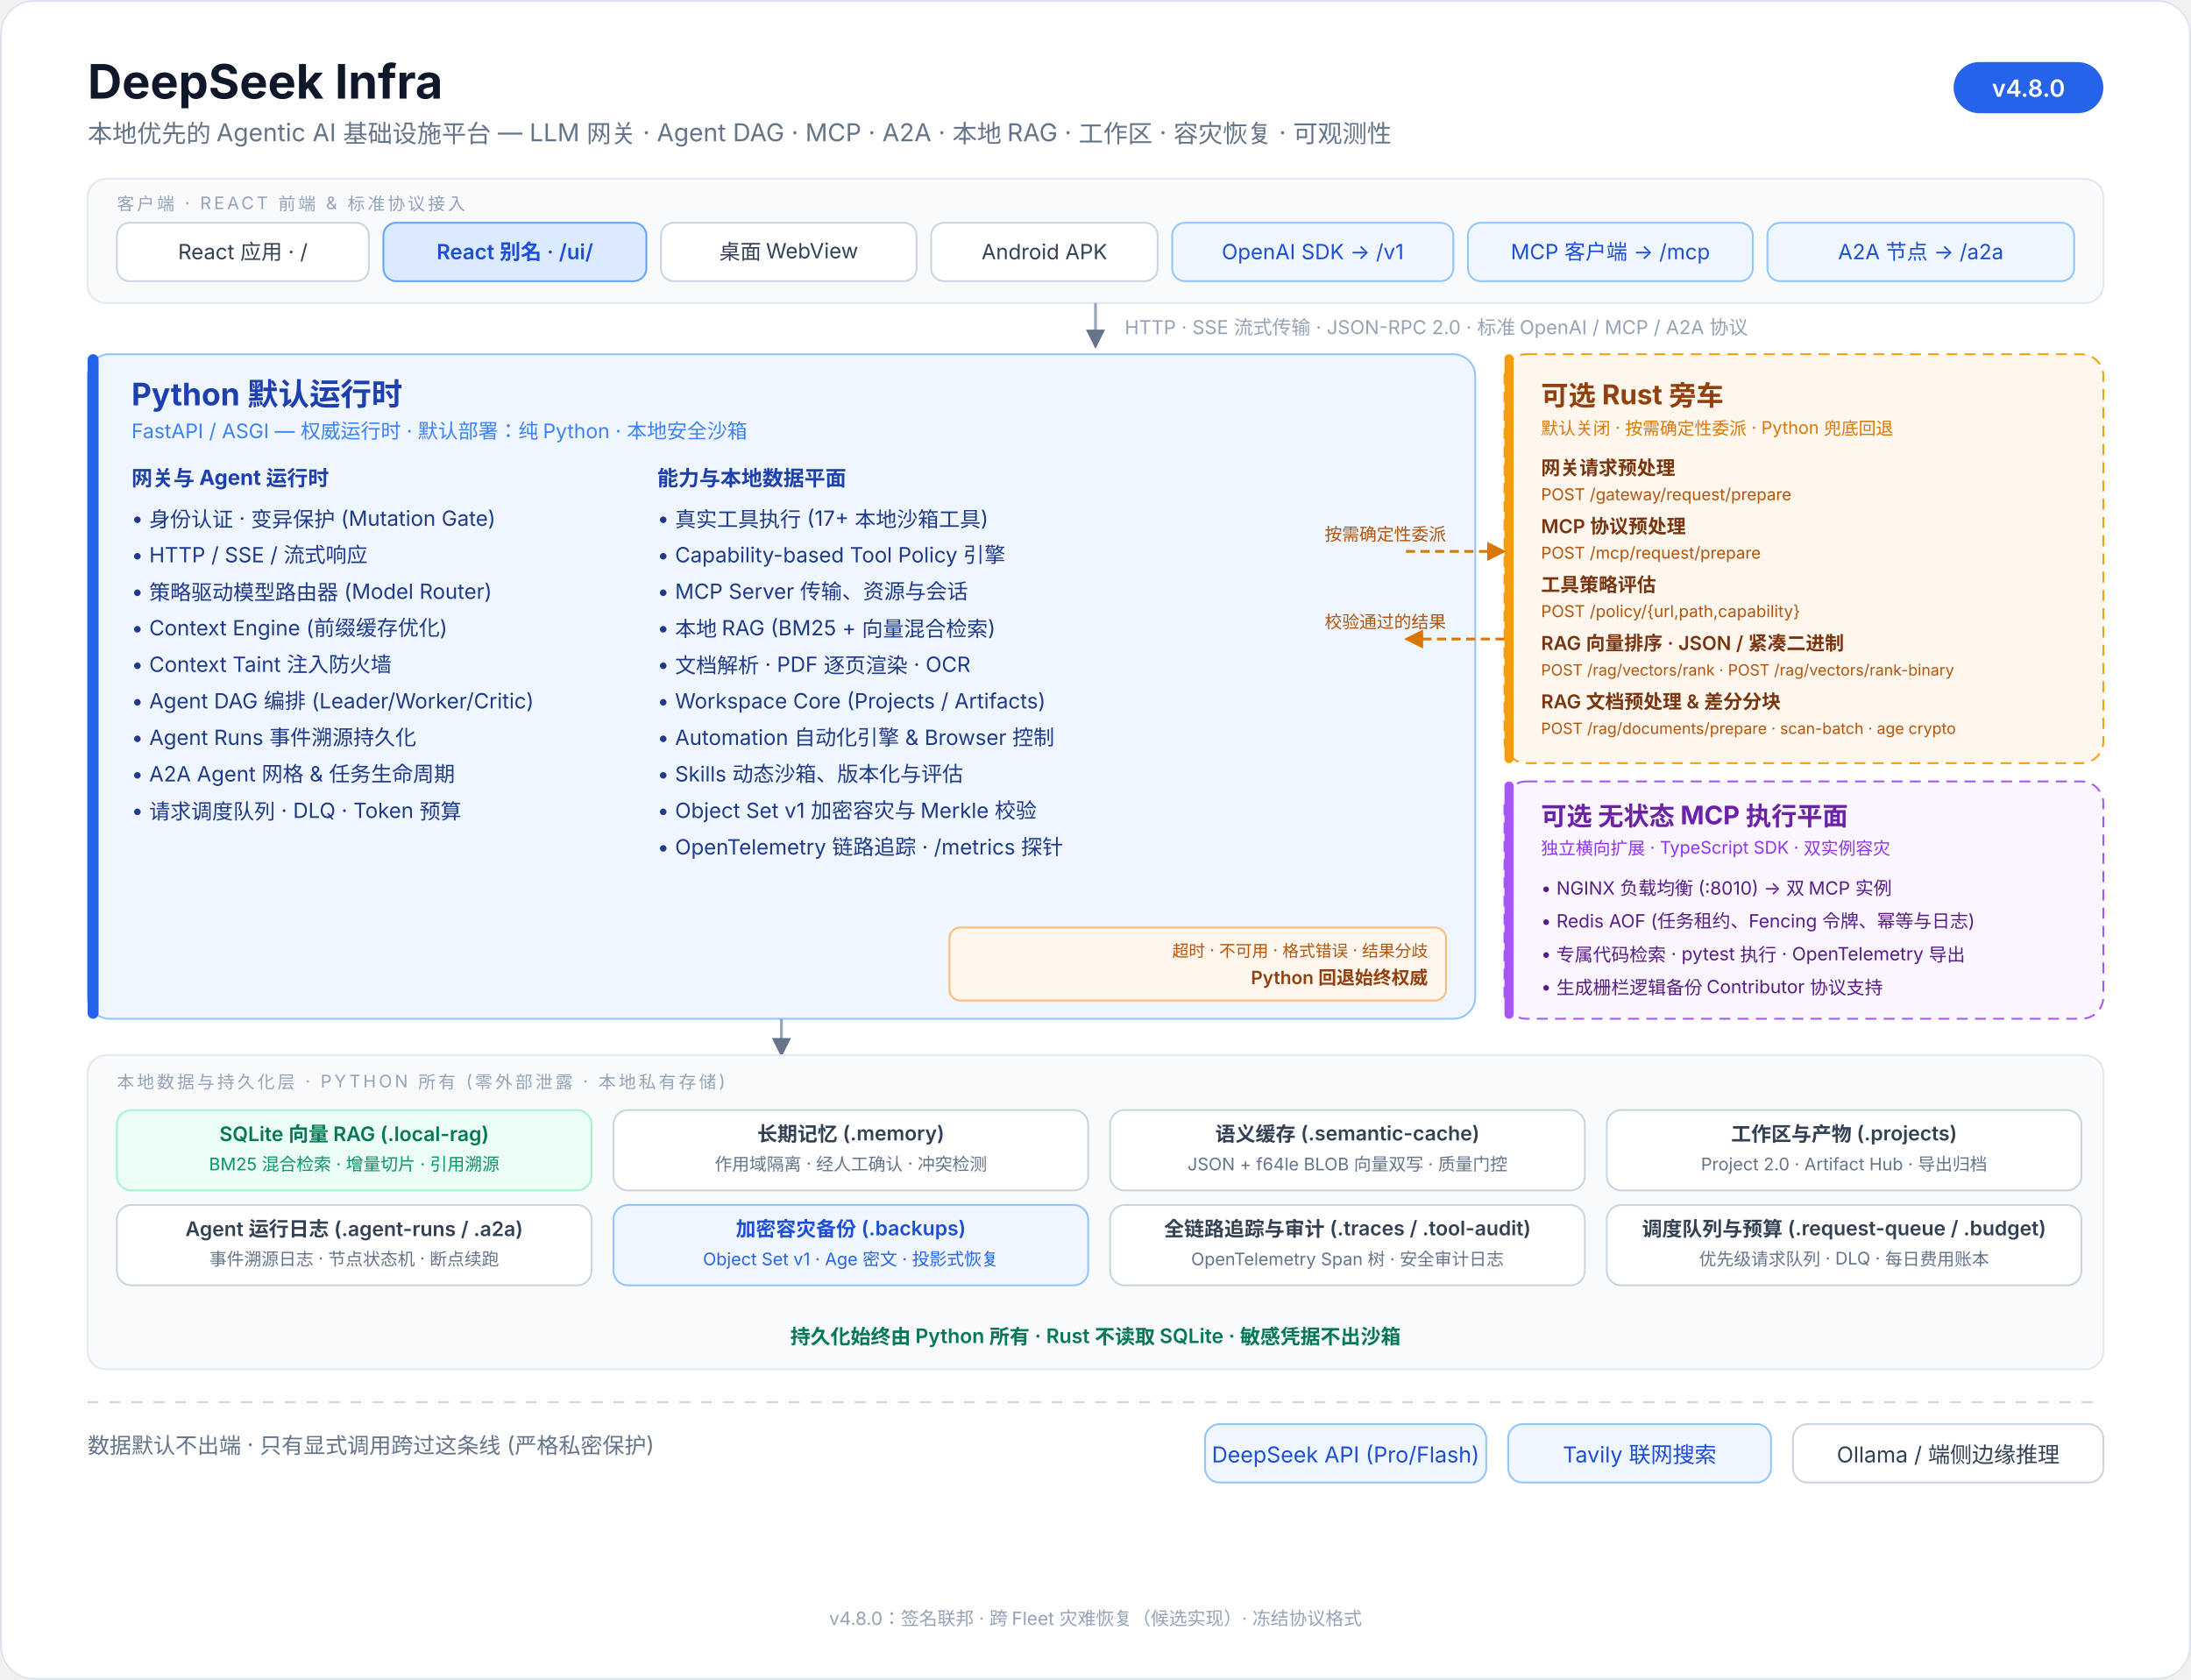
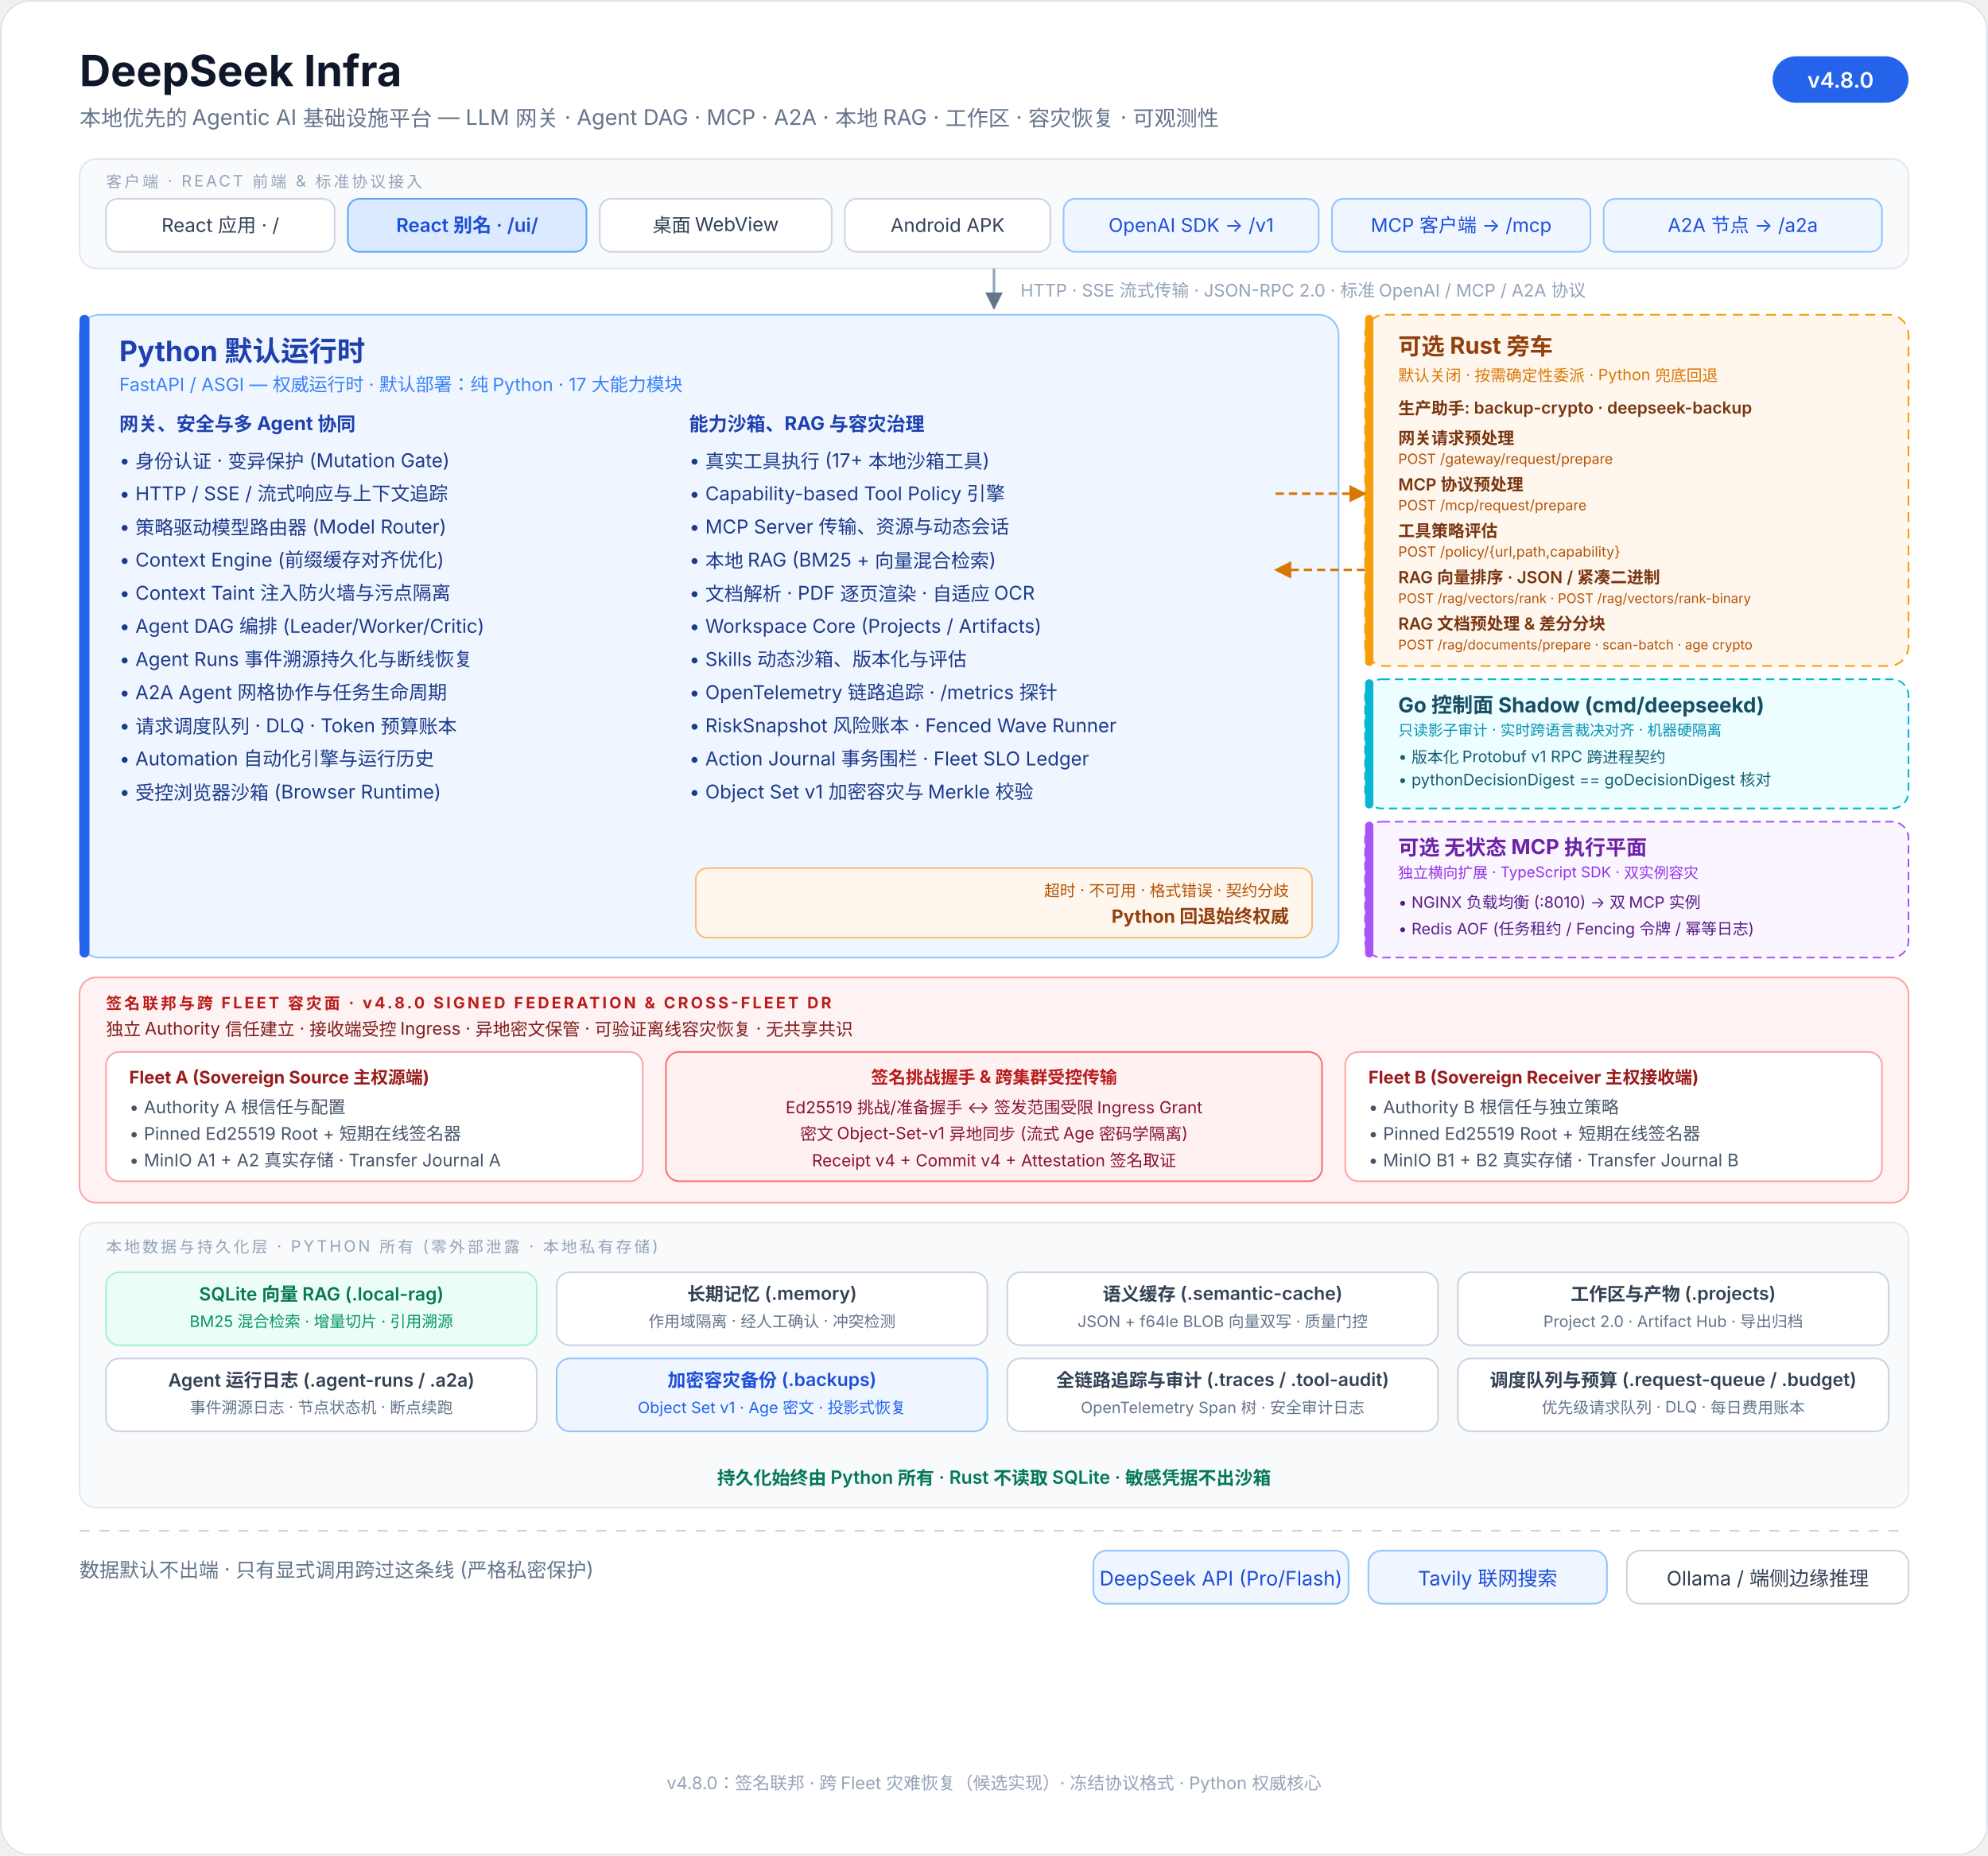
- <svg xmlns="http://www.w3.org/2000/svg" viewBox="0 0 1200 920" font-family="ui-sans-serif, system-ui, -apple-system, 'Segoe UI', 'PingFang SC', 'Microsoft YaHei', sans-serif">
+ <svg xmlns="http://www.w3.org/2000/svg" viewBox="0 0 1200 1120" font-family="ui-sans-serif, system-ui, -apple-system, 'Segoe UI', 'PingFang SC', 'Microsoft YaHei', sans-serif">
  <defs>
    <marker id="arrow" viewBox="0 0 10 10" refX="9" refY="5" markerWidth="7" markerHeight="7" orient="auto-start-reverse">
      <path d="M 0 0 L 10 5 L 0 10 z" fill="#64748b" />
    </marker>
    <marker id="rust-arrow" viewBox="0 0 10 10" refX="9" refY="5" markerWidth="7" markerHeight="7" orient="auto-start-reverse">
      <path d="M 0 0 L 10 5 L 0 10 z" fill="#d97706" />
    </marker>
+     <marker id="fed-arrow" viewBox="0 0 10 10" refX="9" refY="5" markerWidth="7" markerHeight="7" orient="auto-start-reverse">
+       <path d="M 0 0 L 10 5 L 0 10 z" fill="#ef4444" />
+     </marker>
  </defs>
-   <rect x="0" y="0" width="1200" height="920" rx="18" fill="#ffffff" />
-   <rect x="0.5" y="0.5" width="1199" height="919" rx="18" fill="none" stroke="#dbe3ee" />
-   <text x="48" y="54" font-size="26" font-weight="700" fill="#0f172a">DeepSeek Infra</text>
-   <text x="48" y="78" font-size="13.5" fill="#64748b">本地优先的 Agentic AI 基础设施平台 — LLM 网关 · Agent DAG · MCP · A2A · 本地 RAG · 工作区 · 容灾恢复 · 可观测性</text>
+   <rect x="0" y="0" width="1200" height="1120" rx="18" fill="#ffffff" />
+   <rect x="0.5" y="0.5" width="1199" height="1119" rx="18" fill="none" stroke="#dbe3ee" />
+   <text x="48" y="52" font-size="26" font-weight="700" fill="#0f172a">DeepSeek Infra</text>
+   <text x="48" y="76" font-size="13" fill="#64748b">本地优先的 Agentic AI 基础设施平台 — LLM 网关 · Agent DAG · MCP · A2A · 本地 RAG · 工作区 · 容灾恢复 · 可观测性</text>
  <rect x="1070" y="34" width="82" height="28" rx="14" fill="#2563eb" />
  <text x="1111" y="53" font-size="13" font-weight="600" fill="#ffffff" text-anchor="middle">v4.8.0</text>
-   <rect x="48" y="98" width="1104" height="68" rx="10" fill="#f8fafc" stroke="#e2e8f0" />
-   <text x="64" y="115" font-size="9.5" letter-spacing="1.5" fill="#94a3b8">客户端 · REACT 前端 &amp; 标准协议接入</text>
+   <rect x="48" y="96" width="1104" height="66" rx="10" fill="#f8fafc" stroke="#e2e8f0" />
+   <text x="64" y="113" font-size="9.5" letter-spacing="1.5" fill="#94a3b8">客户端 · REACT 前端 &amp; 标准协议接入</text>
  <g font-size="11.5" fill="#334155" text-anchor="middle">
-     <rect x="64" y="122" width="138" height="32" rx="7" fill="#ffffff" stroke="#cbd5e1" />
-     <text x="133" y="142">React 应用 · /</text>
-     <rect x="210" y="122" width="144" height="32" rx="7" fill="#dbeafe" stroke="#60a5fa" />
-     <text x="282" y="142" fill="#1d4ed8" font-weight="600">React 别名 · /ui/</text>
-     <rect x="362" y="122" width="140" height="32" rx="7" fill="#ffffff" stroke="#cbd5e1" />
-     <text x="432" y="142">桌面 WebView</text>
-     <rect x="510" y="122" width="124" height="32" rx="7" fill="#ffffff" stroke="#cbd5e1" />
-     <text x="572" y="142">Android APK</text>
-     <rect x="642" y="122" width="154" height="32" rx="7" fill="#eff6ff" stroke="#93c5fd" />
-     <text x="719" y="142" fill="#1d4ed8">OpenAI SDK → /v1</text>
-     <rect x="804" y="122" width="156" height="32" rx="7" fill="#eff6ff" stroke="#93c5fd" />
-     <text x="882" y="142" fill="#1d4ed8">MCP 客户端 → /mcp</text>
-     <rect x="968" y="122" width="168" height="32" rx="7" fill="#eff6ff" stroke="#93c5fd" />
-     <text x="1052" y="142" fill="#1d4ed8">A2A 节点 → /a2a</text>
+     <rect x="64" y="120" width="138" height="32" rx="7" fill="#ffffff" stroke="#cbd5e1" />
+     <text x="133" y="140">React 应用 · /</text>
+     <rect x="210" y="120" width="144" height="32" rx="7" fill="#dbeafe" stroke="#60a5fa" />
+     <text x="282" y="140" fill="#1d4ed8" font-weight="600">React 别名 · /ui/</text>
+     <rect x="362" y="120" width="140" height="32" rx="7" fill="#ffffff" stroke="#cbd5e1" />
+     <text x="432" y="140">桌面 WebView</text>
+     <rect x="510" y="120" width="124" height="32" rx="7" fill="#ffffff" stroke="#cbd5e1" />
+     <text x="572" y="140">Android APK</text>
+     <rect x="642" y="120" width="154" height="32" rx="7" fill="#eff6ff" stroke="#93c5fd" />
+     <text x="719" y="140" fill="#1d4ed8">OpenAI SDK → /v1</text>
+     <rect x="804" y="120" width="156" height="32" rx="7" fill="#eff6ff" stroke="#93c5fd" />
+     <text x="882" y="140" fill="#1d4ed8">MCP 客户端 → /mcp</text>
+     <rect x="968" y="120" width="168" height="32" rx="7" fill="#eff6ff" stroke="#93c5fd" />
+     <text x="1052" y="140" fill="#1d4ed8">A2A 节点 → /a2a</text>
  </g>
-   <line x1="600" y1="166" x2="600" y2="190" stroke="#94a3b8" stroke-width="1.5" marker-end="url(#arrow)" />
-   <text x="616" y="183" font-size="10.5" fill="#94a3b8">HTTP · SSE 流式传输 · JSON-RPC 2.0 · 标准 OpenAI / MCP / A2A 协议</text>
-   <rect x="48" y="194" width="760" height="364" rx="12" fill="#eff6ff" stroke="#93c5fd" />
-   <rect x="48" y="194" width="6" height="364" rx="3" fill="#2563eb" />
-   <text x="72" y="222" font-size="17" font-weight="700" fill="#1e40af">Python 默认运行时</text>
-   <text x="72" y="240" font-size="11" fill="#3b82f6">FastAPI / ASGI — 权威运行时 · 默认部署：纯 Python · 本地安全沙箱</text>
+   <line x1="600" y1="162" x2="600" y2="186" stroke="#94a3b8" stroke-width="1.5" marker-end="url(#arrow)" />
+   <text x="616" y="179" font-size="10.5" fill="#94a3b8">HTTP · SSE 流式传输 · JSON-RPC 2.0 · 标准 OpenAI / MCP / A2A 协议</text>
+   <rect x="48" y="190" width="760" height="388" rx="12" fill="#eff6ff" stroke="#93c5fd" />
+   <rect x="48" y="190" width="6" height="388" rx="3" fill="#2563eb" />
+   <text x="72" y="218" font-size="17" font-weight="700" fill="#1e40af">Python 默认运行时</text>
+   <text x="72" y="236" font-size="11" fill="#3b82f6">FastAPI / ASGI — 权威运行时 · 默认部署：纯 Python · 17 大能力模块</text>
  <g font-size="11.5" fill="#1e3a8a">
-     <text x="72" y="266" font-weight="700" fill="#1e40af">网关与 Agent 运行时</text>
-     <text x="72" y="288">• 身份认证 · 变异保护 (Mutation Gate)</text>
-     <text x="72" y="308">• HTTP / SSE / 流式响应</text>
-     <text x="72" y="328">• 策略驱动模型路由器 (Model Router)</text>
-     <text x="72" y="348">• Context Engine (前缀缓存优化)</text>
-     <text x="72" y="368">• Context Taint 注入防火墙</text>
-     <text x="72" y="388">• Agent DAG 编排 (Leader/Worker/Critic)</text>
-     <text x="72" y="408">• Agent Runs 事件溯源持久化</text>
-     <text x="72" y="428">• A2A Agent 网格 &amp; 任务生命周期</text>
-     <text x="72" y="448">• 请求调度队列 · DLQ · Token 预算</text>
-     <text x="360" y="266" font-weight="700" fill="#1e40af">能力与本地数据平面</text>
-     <text x="360" y="288">• 真实工具执行 (17+ 本地沙箱工具)</text>
-     <text x="360" y="308">• Capability-based Tool Policy 引擎</text>
-     <text x="360" y="328">• MCP Server 传输、资源与会话</text>
-     <text x="360" y="348">• 本地 RAG (BM25 + 向量混合检索)</text>
-     <text x="360" y="368">• 文档解析 · PDF 逐页渲染 · OCR</text>
-     <text x="360" y="388">• Workspace Core (Projects / Artifacts)</text>
-     <text x="360" y="408">• Automation 自动化引擎 &amp; Browser 控制</text>
-     <text x="360" y="428">• Skills 动态沙箱、版本化与评估</text>
-     <text x="360" y="448">• Object Set v1 加密容灾与 Merkle 校验</text>
-     <text x="360" y="468">• OpenTelemetry 链路追踪 · /metrics 探针</text>
+     <text x="72" y="260" font-weight="700" fill="#1e40af">网关、安全与多 Agent 协同</text>
+     <text x="72" y="282">• 身份认证 · 变异保护 (Mutation Gate)</text>
+     <text x="72" y="302">• HTTP / SSE / 流式响应与上下文追踪</text>
+     <text x="72" y="322">• 策略驱动模型路由器 (Model Router)</text>
+     <text x="72" y="342">• Context Engine (前缀缓存对齐优化)</text>
+     <text x="72" y="362">• Context Taint 注入防火墙与污点隔离</text>
+     <text x="72" y="382">• Agent DAG 编排 (Leader/Worker/Critic)</text>
+     <text x="72" y="402">• Agent Runs 事件溯源持久化与断线恢复</text>
+     <text x="72" y="422">• A2A Agent 网格协作与任务生命周期</text>
+     <text x="72" y="442">• 请求调度队列 · DLQ · Token 预算账本</text>
+     <text x="72" y="462">• Automation 自动化引擎与运行历史</text>
+     <text x="72" y="482">• 受控浏览器沙箱 (Browser Runtime)</text>
+     <text x="416" y="260" font-weight="700" fill="#1e40af">能力沙箱、RAG 与容灾治理</text>
+     <text x="416" y="282">• 真实工具执行 (17+ 本地沙箱工具)</text>
+     <text x="416" y="302">• Capability-based Tool Policy 引擎</text>
+     <text x="416" y="322">• MCP Server 传输、资源与动态会话</text>
+     <text x="416" y="342">• 本地 RAG (BM25 + 向量混合检索)</text>
+     <text x="416" y="362">• 文档解析 · PDF 逐页渲染 · 自适应 OCR</text>
+     <text x="416" y="382">• Workspace Core (Projects / Artifacts)</text>
+     <text x="416" y="402">• Skills 动态沙箱、版本化与评估</text>
+     <text x="416" y="422">• OpenTelemetry 链路追踪 · /metrics 探针</text>
+     <text x="416" y="442">• RiskSnapshot 风险账本 · Fenced Wave Runner</text>
+     <text x="416" y="462">• Action Journal 事务围栏 · Fleet SLO Ledger</text>
+     <text x="416" y="482">• Object Set v1 加密容灾与 Merkle 校验</text>
  </g>
-   <rect x="824" y="194" width="328" height="224" rx="12" fill="#fff7ed" stroke="#f59e0b" stroke-dasharray="6 4" />
-   <rect x="824" y="194" width="5" height="224" rx="2.5" fill="#f59e0b" />
-   <text x="844" y="222" font-size="15" font-weight="700" fill="#92400e">可选 Rust 旁车</text>
-   <text x="844" y="238" font-size="9.5" fill="#d97706">默认关闭 · 按需确定性委派 · Python 兜底回退</text>
-   <g font-size="10.5" fill="#78350f">
-     <text x="844" y="260" font-weight="600">网关请求预处理</text>
-     <text x="844" y="274" font-size="9" fill="#b45309">POST /gateway/request/prepare</text>
-     <text x="844" y="292" font-weight="600">MCP 协议预处理</text>
-     <text x="844" y="306" font-size="9" fill="#b45309">POST /mcp/request/prepare</text>
+   <rect x="420" y="524" width="372" height="42" rx="7" fill="#fff7ed" stroke="#fdba74" />
+   <text x="778" y="541" font-size="9.5" fill="#b45309" text-anchor="end">超时 · 不可用 · 格式错误 · 契约分歧</text>
+   <text x="778" y="557" font-size="11" fill="#92400e" text-anchor="end" font-weight="700">Python 回退始终权威</text>
+   <rect x="824" y="190" width="328" height="212" rx="12" fill="#fff7ed" stroke="#f59e0b" stroke-dasharray="6 4" />
+   <rect x="824" y="190" width="5" height="212" rx="2.5" fill="#f59e0b" />
+   <text x="844" y="214" font-size="14" font-weight="700" fill="#92400e">可选 Rust 旁车</text>
+   <text x="844" y="230" font-size="9.5" fill="#d97706">默认关闭 · 按需确定性委派 · Python 兜底回退</text>
+   <g font-size="10" fill="#78350f">
+     <text x="844" y="250" font-weight="600">生产助手: backup-crypto · deepseek-backup</text>
+     <text x="844" y="268" font-weight="600">网关请求预处理</text>
+     <text x="844" y="280" font-size="8.5" fill="#b45309">POST /gateway/request/prepare</text>
+     <text x="844" y="296" font-weight="600">MCP 协议预处理</text>
+     <text x="844" y="308" font-size="8.5" fill="#b45309">POST /mcp/request/prepare</text>
    <text x="844" y="324" font-weight="600">工具策略评估</text>
-     <text x="844" y="338" font-size="9" fill="#b45309">POST /policy/{url,path,capability}</text>
-     <text x="844" y="356" font-weight="600">RAG 向量排序 · JSON / 紧凑二进制</text>
-     <text x="844" y="370" font-size="8.5" fill="#b45309">POST /rag/vectors/rank · POST /rag/vectors/rank-binary</text>
-     <text x="844" y="388" font-weight="600">RAG 文档预处理 &amp; 差分分块</text>
-     <text x="844" y="402" font-size="8.5" fill="#b45309">POST /rag/documents/prepare · scan-batch · age crypto</text>
+     <text x="844" y="336" font-size="8.5" fill="#b45309">POST /policy/{url,path,capability}</text>
+     <text x="844" y="352" font-weight="600">RAG 向量排序 · JSON / 紧凑二进制</text>
+     <text x="844" y="364" font-size="8" fill="#b45309">POST /rag/vectors/rank · POST /rag/vectors/rank-binary</text>
+     <text x="844" y="380" font-weight="600">RAG 文档预处理 &amp; 差分分块</text>
+     <text x="844" y="392" font-size="8" fill="#b45309">POST /rag/documents/prepare · scan-batch · age crypto</text>
  </g>
-   <rect x="824" y="428" width="328" height="130" rx="12" fill="#faf5ff" stroke="#a855f7" stroke-dasharray="6 4" />
-   <rect x="824" y="428" width="5" height="130" rx="2.5" fill="#a855f7" />
-   <text x="844" y="452" font-size="14" font-weight="700" fill="#6b21a8">可选 无状态 MCP 执行平面</text>
-   <text x="844" y="468" font-size="9.5" fill="#9333ea">独立横向扩展 · TypeScript SDK · 双实例容灾</text>
-   <g font-size="10" fill="#581c87">
-     <text x="844" y="490">• NGINX 负载均衡 (:8010) → 双 MCP 实例</text>
-     <text x="844" y="508">• Redis AOF (任务租约、Fencing 令牌、幂等与日志)</text>
-     <text x="844" y="526">• 专属代码检索 · pytest 执行 · OpenTelemetry 导出</text>
-     <text x="844" y="544">• 生成栅栏逻辑备份 Contributor 协议支持</text>
+   <rect x="824" y="410" width="328" height="78" rx="10" fill="#ecfeff" stroke="#06b6d4" stroke-dasharray="5 3" />
+   <rect x="824" y="410" width="5" height="78" rx="2.5" fill="#06b6d4" />
+   <text x="844" y="430" font-size="12.5" font-weight="700" fill="#164e63">Go 控制面 Shadow (cmd/deepseekd)</text>
+   <text x="844" y="444" font-size="9" fill="#0891b2">只读影子审计 · 实时跨语言裁决对齐 · 机器硬隔离</text>
+   <g font-size="9.5" fill="#155e75">
+     <text x="844" y="460">• 版本化 Protobuf v1 RPC 跨进程契约</text>
+     <text x="844" y="474">• pythonDecisionDigest == goDecisionDigest 核对</text>
  </g>
-   <text x="792" y="296" font-size="9.5" fill="#b45309" text-anchor="end">按需确定性委派</text>
-   <line x1="770" y1="302" x2="824" y2="302" stroke="#d97706" stroke-width="1.5" stroke-dasharray="5 3" marker-end="url(#rust-arrow)" />
-   <line x1="824" y1="350" x2="770" y2="350" stroke="#d97706" stroke-width="1.5" stroke-dasharray="5 3" marker-end="url(#rust-arrow)" />
-   <text x="792" y="344" font-size="9.5" fill="#b45309" text-anchor="end">校验通过的结果</text>
-   <rect x="520" y="508" width="272" height="40" rx="6" fill="#fff7ed" stroke="#fdba74" />
-   <text x="782" y="524" font-size="9" fill="#b45309" text-anchor="end">超时 · 不可用 · 格式错误 · 结果分歧</text>
-   <text x="782" y="539" font-size="10" fill="#92400e" text-anchor="end" font-weight="600">Python 回退始终权威</text>
-   <line x1="428" y1="558" x2="428" y2="578" stroke="#94a3b8" stroke-width="1.5" marker-end="url(#arrow)" />
-   <rect x="48" y="578" width="1104" height="172" rx="10" fill="#f8fafc" stroke="#e2e8f0" />
-   <text x="64" y="596" font-size="9.5" letter-spacing="1.5" fill="#94a3b8">本地数据与持久化层 · PYTHON 所有 (零外部泄露 · 本地私有存储)</text>
+   <rect x="824" y="496" width="328" height="82" rx="10" fill="#faf5ff" stroke="#a855f7" stroke-dasharray="5 3" />
+   <rect x="824" y="496" width="5" height="82" rx="2.5" fill="#a855f7" />
+   <text x="844" y="516" font-size="12.5" font-weight="700" fill="#6b21a8">可选 无状态 MCP 执行平面</text>
+   <text x="844" y="530" font-size="9" fill="#9333ea">独立横向扩展 · TypeScript SDK · 双实例容灾</text>
+   <g font-size="9.5" fill="#581c87">
+     <text x="844" y="548">• NGINX 负载均衡 (:8010) → 双 MCP 实例</text>
+     <text x="844" y="564">• Redis AOF (任务租约 / Fencing 令牌 / 幂等日志)</text>
+   </g>
+   <line x1="770" y1="298" x2="824" y2="298" stroke="#d97706" stroke-width="1.5" stroke-dasharray="5 3" marker-end="url(#rust-arrow)" />
+   <line x1="824" y1="344" x2="770" y2="344" stroke="#d97706" stroke-width="1.5" stroke-dasharray="5 3" marker-end="url(#rust-arrow)" />
+   <rect x="48" y="590" width="1104" height="136" rx="10" fill="#fef2f2" stroke="#fca5a5" />
+   <text x="64" y="609" font-size="9.5" letter-spacing="1.5" fill="#b91c1c" font-weight="700">签名联邦与跨 FLEET 容灾面 · v4.8.0 SIGNED FEDERATION &amp; CROSS-FLEET DR</text>
+   <text x="64" y="625" font-size="10.5" fill="#7f1d1d">独立 Authority 信任建立 · 接收端受控 Ingress · 异地密文保管 · 可验证离线容灾恢复 · 无共享共识</text>
+   <g font-size="10.5" fill="#334155">
+     <rect x="64" y="635" width="324" height="78" rx="8" fill="#ffffff" stroke="#fca5a5" />
+     <text x="78" y="654" font-weight="700" fill="#991b1b">Fleet A (Sovereign Source 主权源端)</text>
+     <text x="78" y="672" fill="#475569">• Authority A 根信任与配置</text>
+     <text x="78" y="688" fill="#475569">• Pinned Ed25519 Root + 短期在线签名器</text>
+     <text x="78" y="704" fill="#475569">• MinIO A1 + A2 真实存储 · Transfer Journal A</text>
+     <rect x="402" y="635" width="396" height="78" rx="8" fill="#fff1f2" stroke="#f87171" />
+     <text x="600" y="654" font-weight="700" fill="#b91c1c" text-anchor="middle">签名挑战握手 &amp; 跨集群受控传输</text>
+     <text x="600" y="672" font-size="10" fill="#881337" text-anchor="middle">Ed25519 挑战/准备握手 ↔ 签发范围受限 Ingress Grant</text>
+     <text x="600" y="688" font-size="10" fill="#881337" text-anchor="middle">密文 Object-Set-v1 异地同步 (流式 Age 密码学隔离)</text>
+     <text x="600" y="704" font-size="10" fill="#881337" text-anchor="middle">Receipt v4 + Commit v4 + Attestation 签名取证</text>
+     <rect x="812" y="635" width="324" height="78" rx="8" fill="#ffffff" stroke="#fca5a5" />
+     <text x="826" y="654" font-weight="700" fill="#991b1b">Fleet B (Sovereign Receiver 主权接收端)</text>
+     <text x="826" y="672" fill="#475569">• Authority B 根信任与独立策略</text>
+     <text x="826" y="688" fill="#475569">• Pinned Ed25519 Root + 短期在线签名器</text>
+     <text x="826" y="704" fill="#475569">• MinIO B1 + B2 真实存储 · Transfer Journal B</text>
+   </g>
+   <rect x="48" y="738" width="1104" height="172" rx="10" fill="#f8fafc" stroke="#e2e8f0" />
+   <text x="64" y="756" font-size="9.5" letter-spacing="1.5" fill="#94a3b8">本地数据与持久化层 · PYTHON 所有 (零外部泄露 · 本地私有存储)</text>
  <g font-size="11" fill="#334155" text-anchor="middle">
-     <rect x="64" y="608" width="260" height="44" rx="8" fill="#ecfdf5" stroke="#a7f3d0" />
-     <text x="194" y="625" fill="#047857" font-weight="600">SQLite 向量 RAG (.local-rag)</text>
-     <text x="194" y="641" font-size="9.5" fill="#059669">BM25 混合检索 · 增量切片 · 引用溯源</text>
-     <rect x="336" y="608" width="260" height="44" rx="8" fill="#ffffff" stroke="#cbd5e1" />
-     <text x="466" y="625" font-weight="600">长期记忆 (.memory)</text>
-     <text x="466" y="641" font-size="9.5" fill="#64748b">作用域隔离 · 经人工确认 · 冲突检测</text>
-     <rect x="608" y="608" width="260" height="44" rx="8" fill="#ffffff" stroke="#cbd5e1" />
-     <text x="738" y="625" font-weight="600">语义缓存 (.semantic-cache)</text>
-     <text x="738" y="641" font-size="9.5" fill="#64748b">JSON + f64le BLOB 向量双写 · 质量门控</text>
-     <rect x="880" y="608" width="260" height="44" rx="8" fill="#ffffff" stroke="#cbd5e1" />
-     <text x="1010" y="625" font-weight="600">工作区与产物 (.projects)</text>
-     <text x="1010" y="641" font-size="9.5" fill="#64748b">Project 2.0 · Artifact Hub · 导出归档</text>
-     <rect x="64" y="660" width="260" height="44" rx="8" fill="#ffffff" stroke="#cbd5e1" />
-     <text x="194" y="677" font-weight="600">Agent 运行日志 (.agent-runs / .a2a)</text>
-     <text x="194" y="693" font-size="9.5" fill="#64748b">事件溯源日志 · 节点状态机 · 断点续跑</text>
-     <rect x="336" y="660" width="260" height="44" rx="8" fill="#eff6ff" stroke="#93c5fd" />
-     <text x="466" y="677" fill="#1d4ed8" font-weight="600">加密容灾备份 (.backups)</text>
-     <text x="466" y="693" font-size="9.5" fill="#2563eb">Object Set v1 · Age 密文 · 投影式恢复</text>
-     <rect x="608" y="660" width="260" height="44" rx="8" fill="#ffffff" stroke="#cbd5e1" />
-     <text x="738" y="677" font-weight="600">全链路追踪与审计 (.traces / .tool-audit)</text>
-     <text x="738" y="693" font-size="9.5" fill="#64748b">OpenTelemetry Span 树 · 安全审计日志</text>
-     <rect x="880" y="660" width="260" height="44" rx="8" fill="#ffffff" stroke="#cbd5e1" />
-     <text x="1010" y="677" font-weight="600">调度队列与预算 (.request-queue / .budget)</text>
-     <text x="1010" y="693" font-size="9.5" fill="#64748b">优先级请求队列 · DLQ · 每日费用账本</text>
+     <rect x="64" y="768" width="260" height="44" rx="8" fill="#ecfdf5" stroke="#a7f3d0" />
+     <text x="194" y="785" fill="#047857" font-weight="600">SQLite 向量 RAG (.local-rag)</text>
+     <text x="194" y="801" font-size="9.5" fill="#059669">BM25 混合检索 · 增量切片 · 引用溯源</text>
+     <rect x="336" y="768" width="260" height="44" rx="8" fill="#ffffff" stroke="#cbd5e1" />
+     <text x="466" y="785" font-weight="600">长期记忆 (.memory)</text>
+     <text x="466" y="801" font-size="9.5" fill="#64748b">作用域隔离 · 经人工确认 · 冲突检测</text>
+     <rect x="608" y="768" width="260" height="44" rx="8" fill="#ffffff" stroke="#cbd5e1" />
+     <text x="738" y="785" font-weight="600">语义缓存 (.semantic-cache)</text>
+     <text x="738" y="801" font-size="9.5" fill="#64748b">JSON + f64le BLOB 向量双写 · 质量门控</text>
+     <rect x="880" y="768" width="260" height="44" rx="8" fill="#ffffff" stroke="#cbd5e1" />
+     <text x="1010" y="785" font-weight="600">工作区与产物 (.projects)</text>
+     <text x="1010" y="801" font-size="9.5" fill="#64748b">Project 2.0 · Artifact Hub · 导出归档</text>
+     <rect x="64" y="820" width="260" height="44" rx="8" fill="#ffffff" stroke="#cbd5e1" />
+     <text x="194" y="837" font-weight="600">Agent 运行日志 (.agent-runs / .a2a)</text>
+     <text x="194" y="853" font-size="9.5" fill="#64748b">事件溯源日志 · 节点状态机 · 断点续跑</text>
+     <rect x="336" y="820" width="260" height="44" rx="8" fill="#eff6ff" stroke="#93c5fd" />
+     <text x="466" y="837" fill="#1d4ed8" font-weight="600">加密容灾备份 (.backups)</text>
+     <text x="466" y="853" font-size="9.5" fill="#2563eb">Object Set v1 · Age 密文 · 投影式恢复</text>
+     <rect x="608" y="820" width="260" height="44" rx="8" fill="#ffffff" stroke="#cbd5e1" />
+     <text x="738" y="837" font-weight="600">全链路追踪与审计 (.traces / .tool-audit)</text>
+     <text x="738" y="853" font-size="9.5" fill="#64748b">OpenTelemetry Span 树 · 安全审计日志</text>
+     <rect x="880" y="820" width="260" height="44" rx="8" fill="#ffffff" stroke="#cbd5e1" />
+     <text x="1010" y="837" font-weight="600">调度队列与预算 (.request-queue / .budget)</text>
+     <text x="1010" y="853" font-size="9.5" fill="#64748b">优先级请求队列 · DLQ · 每日费用账本</text>
  </g>
-   <text x="600" y="736" font-size="11" fill="#047857" text-anchor="middle" font-weight="600">持久化始终由 Python 所有 · Rust 不读取 SQLite · 敏感凭据不出沙箱</text>
-   <line x1="48" y1="768" x2="1152" y2="768" stroke="#cbd5e1" stroke-dasharray="6 6" />
-   <text x="48" y="796" font-size="12" fill="#64748b">数据默认不出端 · 只有显式调用跨过这条线 (严格私密保护)</text>
+   <text x="600" y="896" font-size="11" fill="#047857" text-anchor="middle" font-weight="600">持久化始终由 Python 所有 · Rust 不读取 SQLite · 敏感凭据不出沙箱</text>
+   <line x1="48" y1="924" x2="1152" y2="924" stroke="#cbd5e1" stroke-dasharray="6 6" />
+   <text x="48" y="952" font-size="12" fill="#64748b">数据默认不出端 · 只有显式调用跨过这条线 (严格私密保护)</text>
  <g font-size="12" text-anchor="middle">
-     <rect x="660" y="780" width="154" height="32" rx="8" fill="#eff6ff" stroke="#93c5fd" />
-     <text x="737" y="801" fill="#1d4ed8">DeepSeek API (Pro/Flash)</text>
-     <rect x="826" y="780" width="144" height="32" rx="8" fill="#eff6ff" stroke="#93c5fd" />
-     <text x="898" y="801" fill="#1d4ed8">Tavily 联网搜索</text>
-     <rect x="982" y="780" width="170" height="32" rx="8" fill="#ffffff" stroke="#cbd5e1" />
-     <text x="1067" y="801" fill="#334155">Ollama / 端侧边缘推理</text>
+     <rect x="660" y="936" width="154" height="32" rx="8" fill="#eff6ff" stroke="#93c5fd" />
+     <text x="737" y="957" fill="#1d4ed8">DeepSeek API (Pro/Flash)</text>
+     <rect x="826" y="936" width="144" height="32" rx="8" fill="#eff6ff" stroke="#93c5fd" />
+     <text x="898" y="957" fill="#1d4ed8">Tavily 联网搜索</text>
+     <rect x="982" y="936" width="170" height="32" rx="8" fill="#ffffff" stroke="#cbd5e1" />
+     <text x="1067" y="957" fill="#334155">Ollama / 端侧边缘推理</text>
  </g>
-   <text x="600" y="890" font-size="10" fill="#94a3b8" text-anchor="middle">v4.8.0：签名联邦 · 跨 Fleet 灾难恢复（候选实现）· 冻结协议格式</text>
+   <text x="600" y="1080" font-size="10.5" fill="#94a3b8" text-anchor="middle">v4.8.0：签名联邦 · 跨 Fleet 灾难恢复（候选实现）· 冻结协议格式 · Python 权威核心</text>
</svg>
